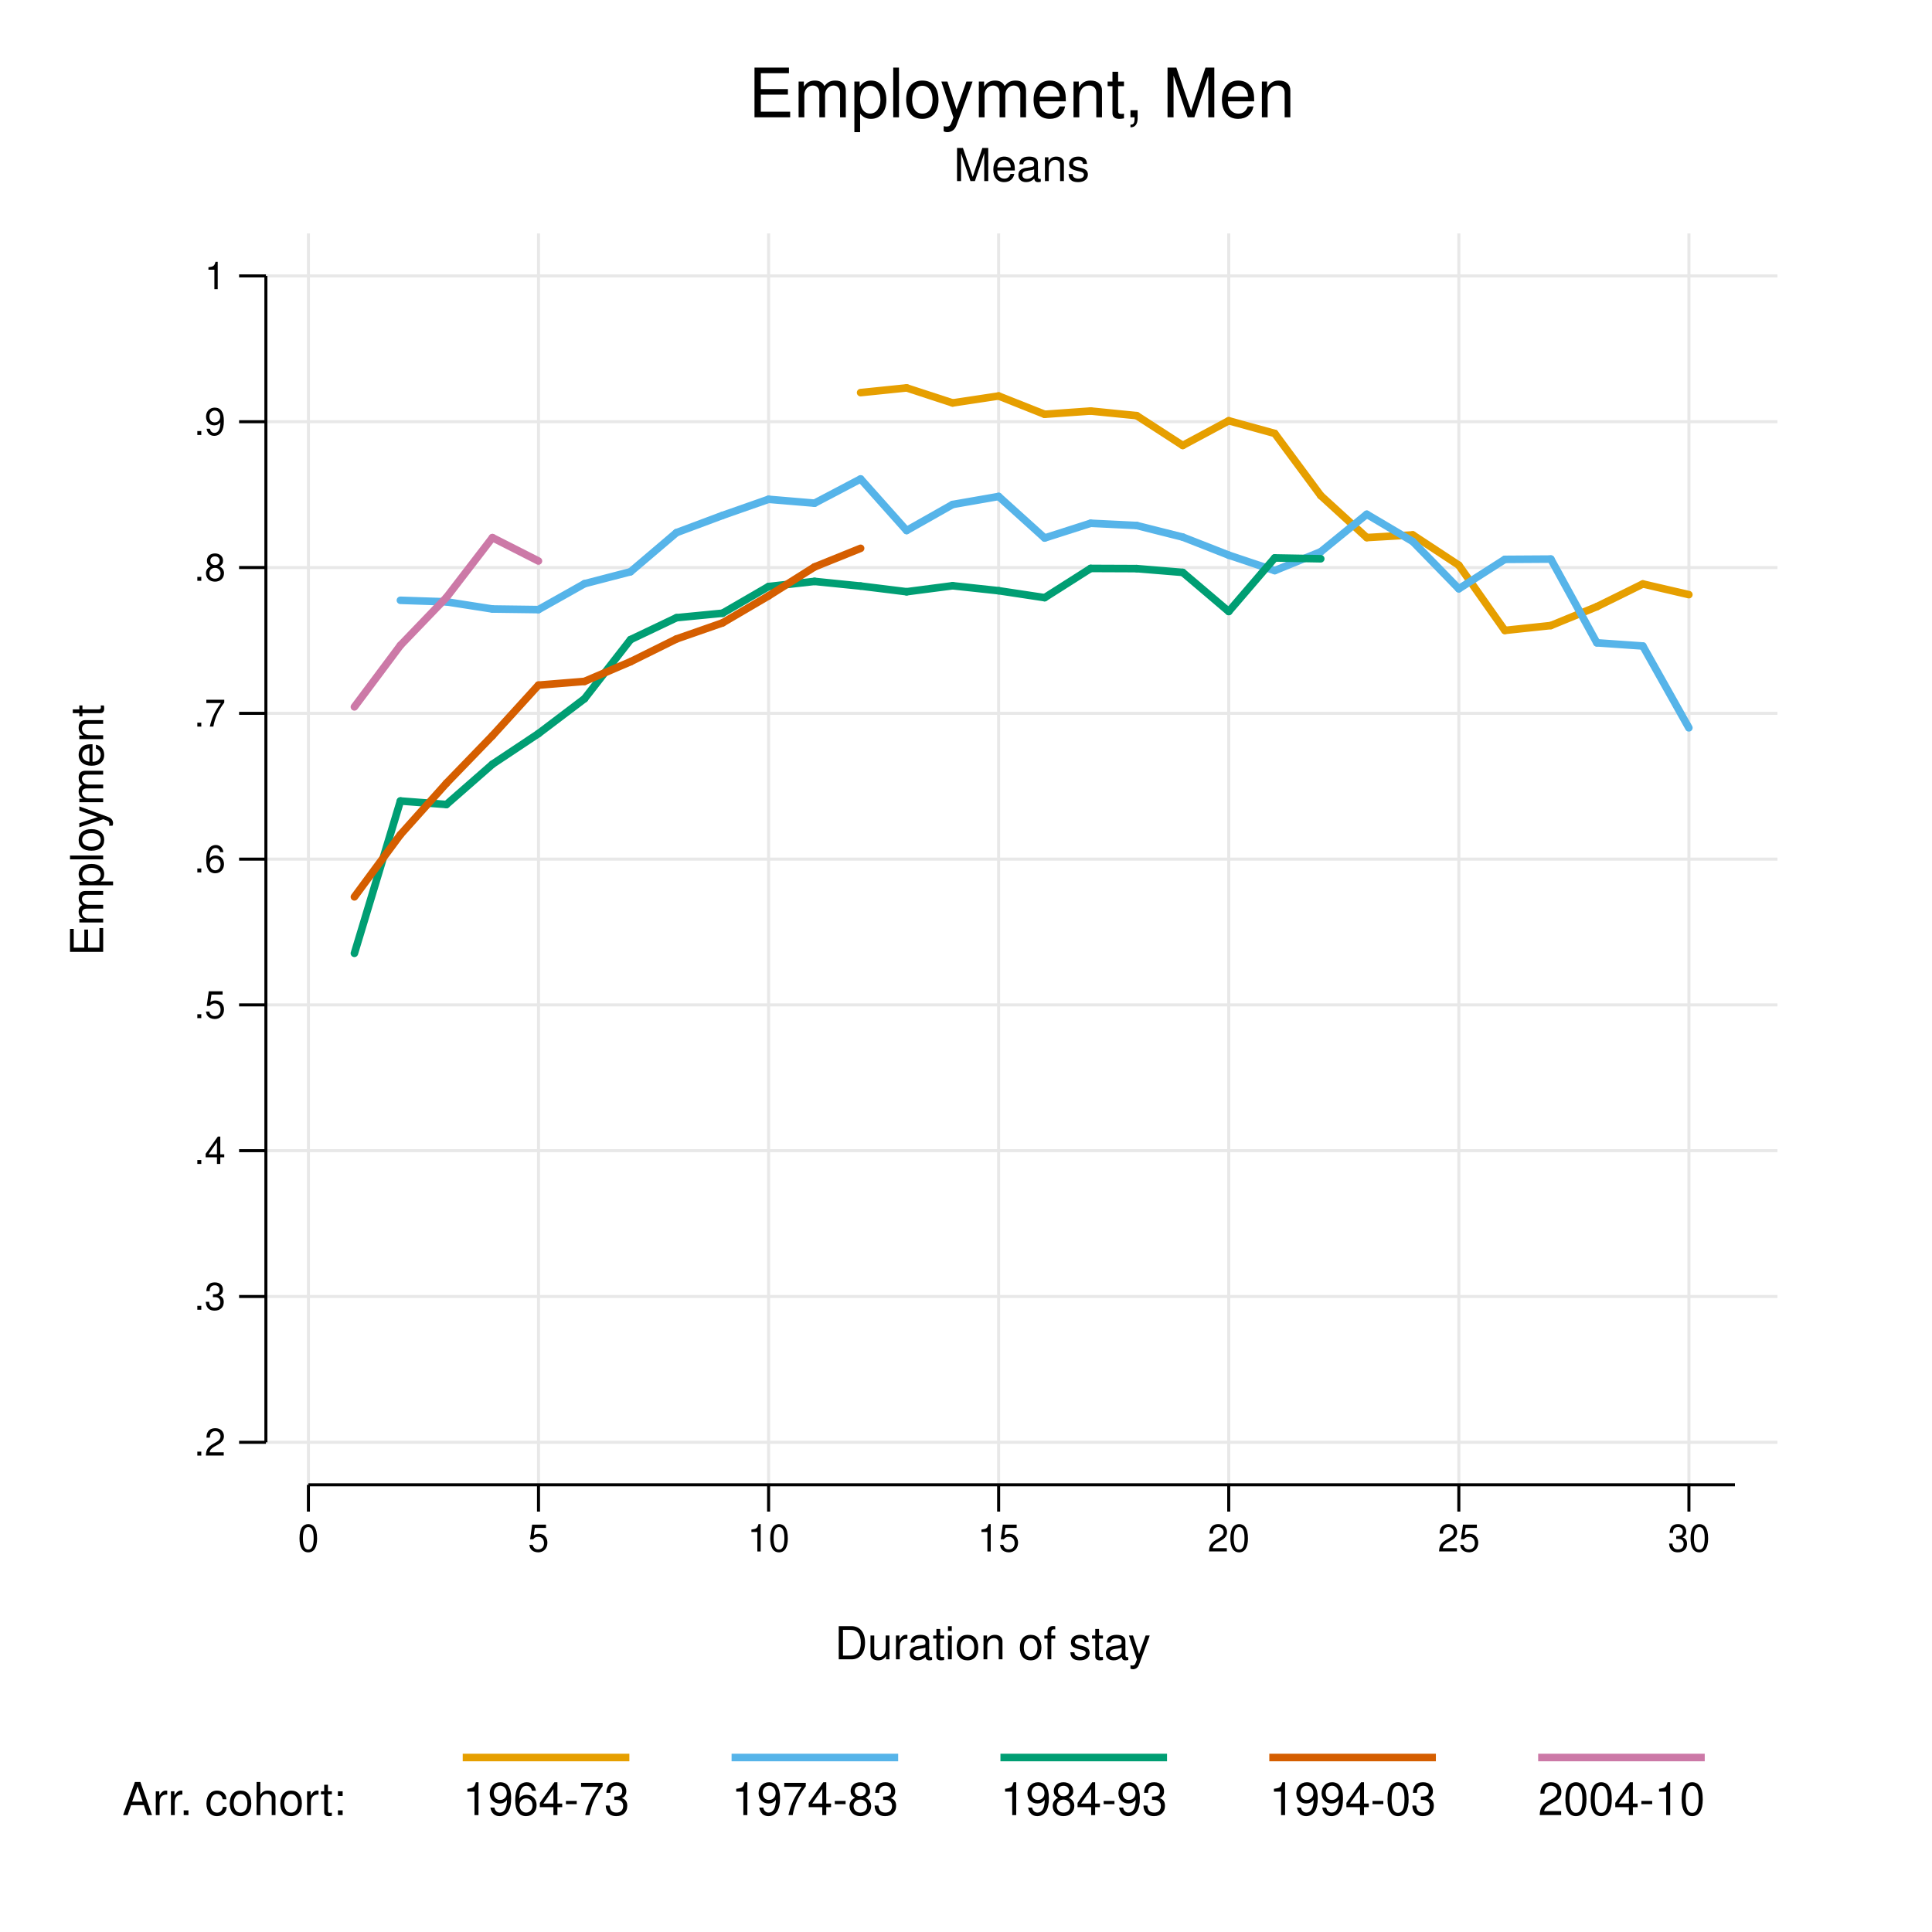
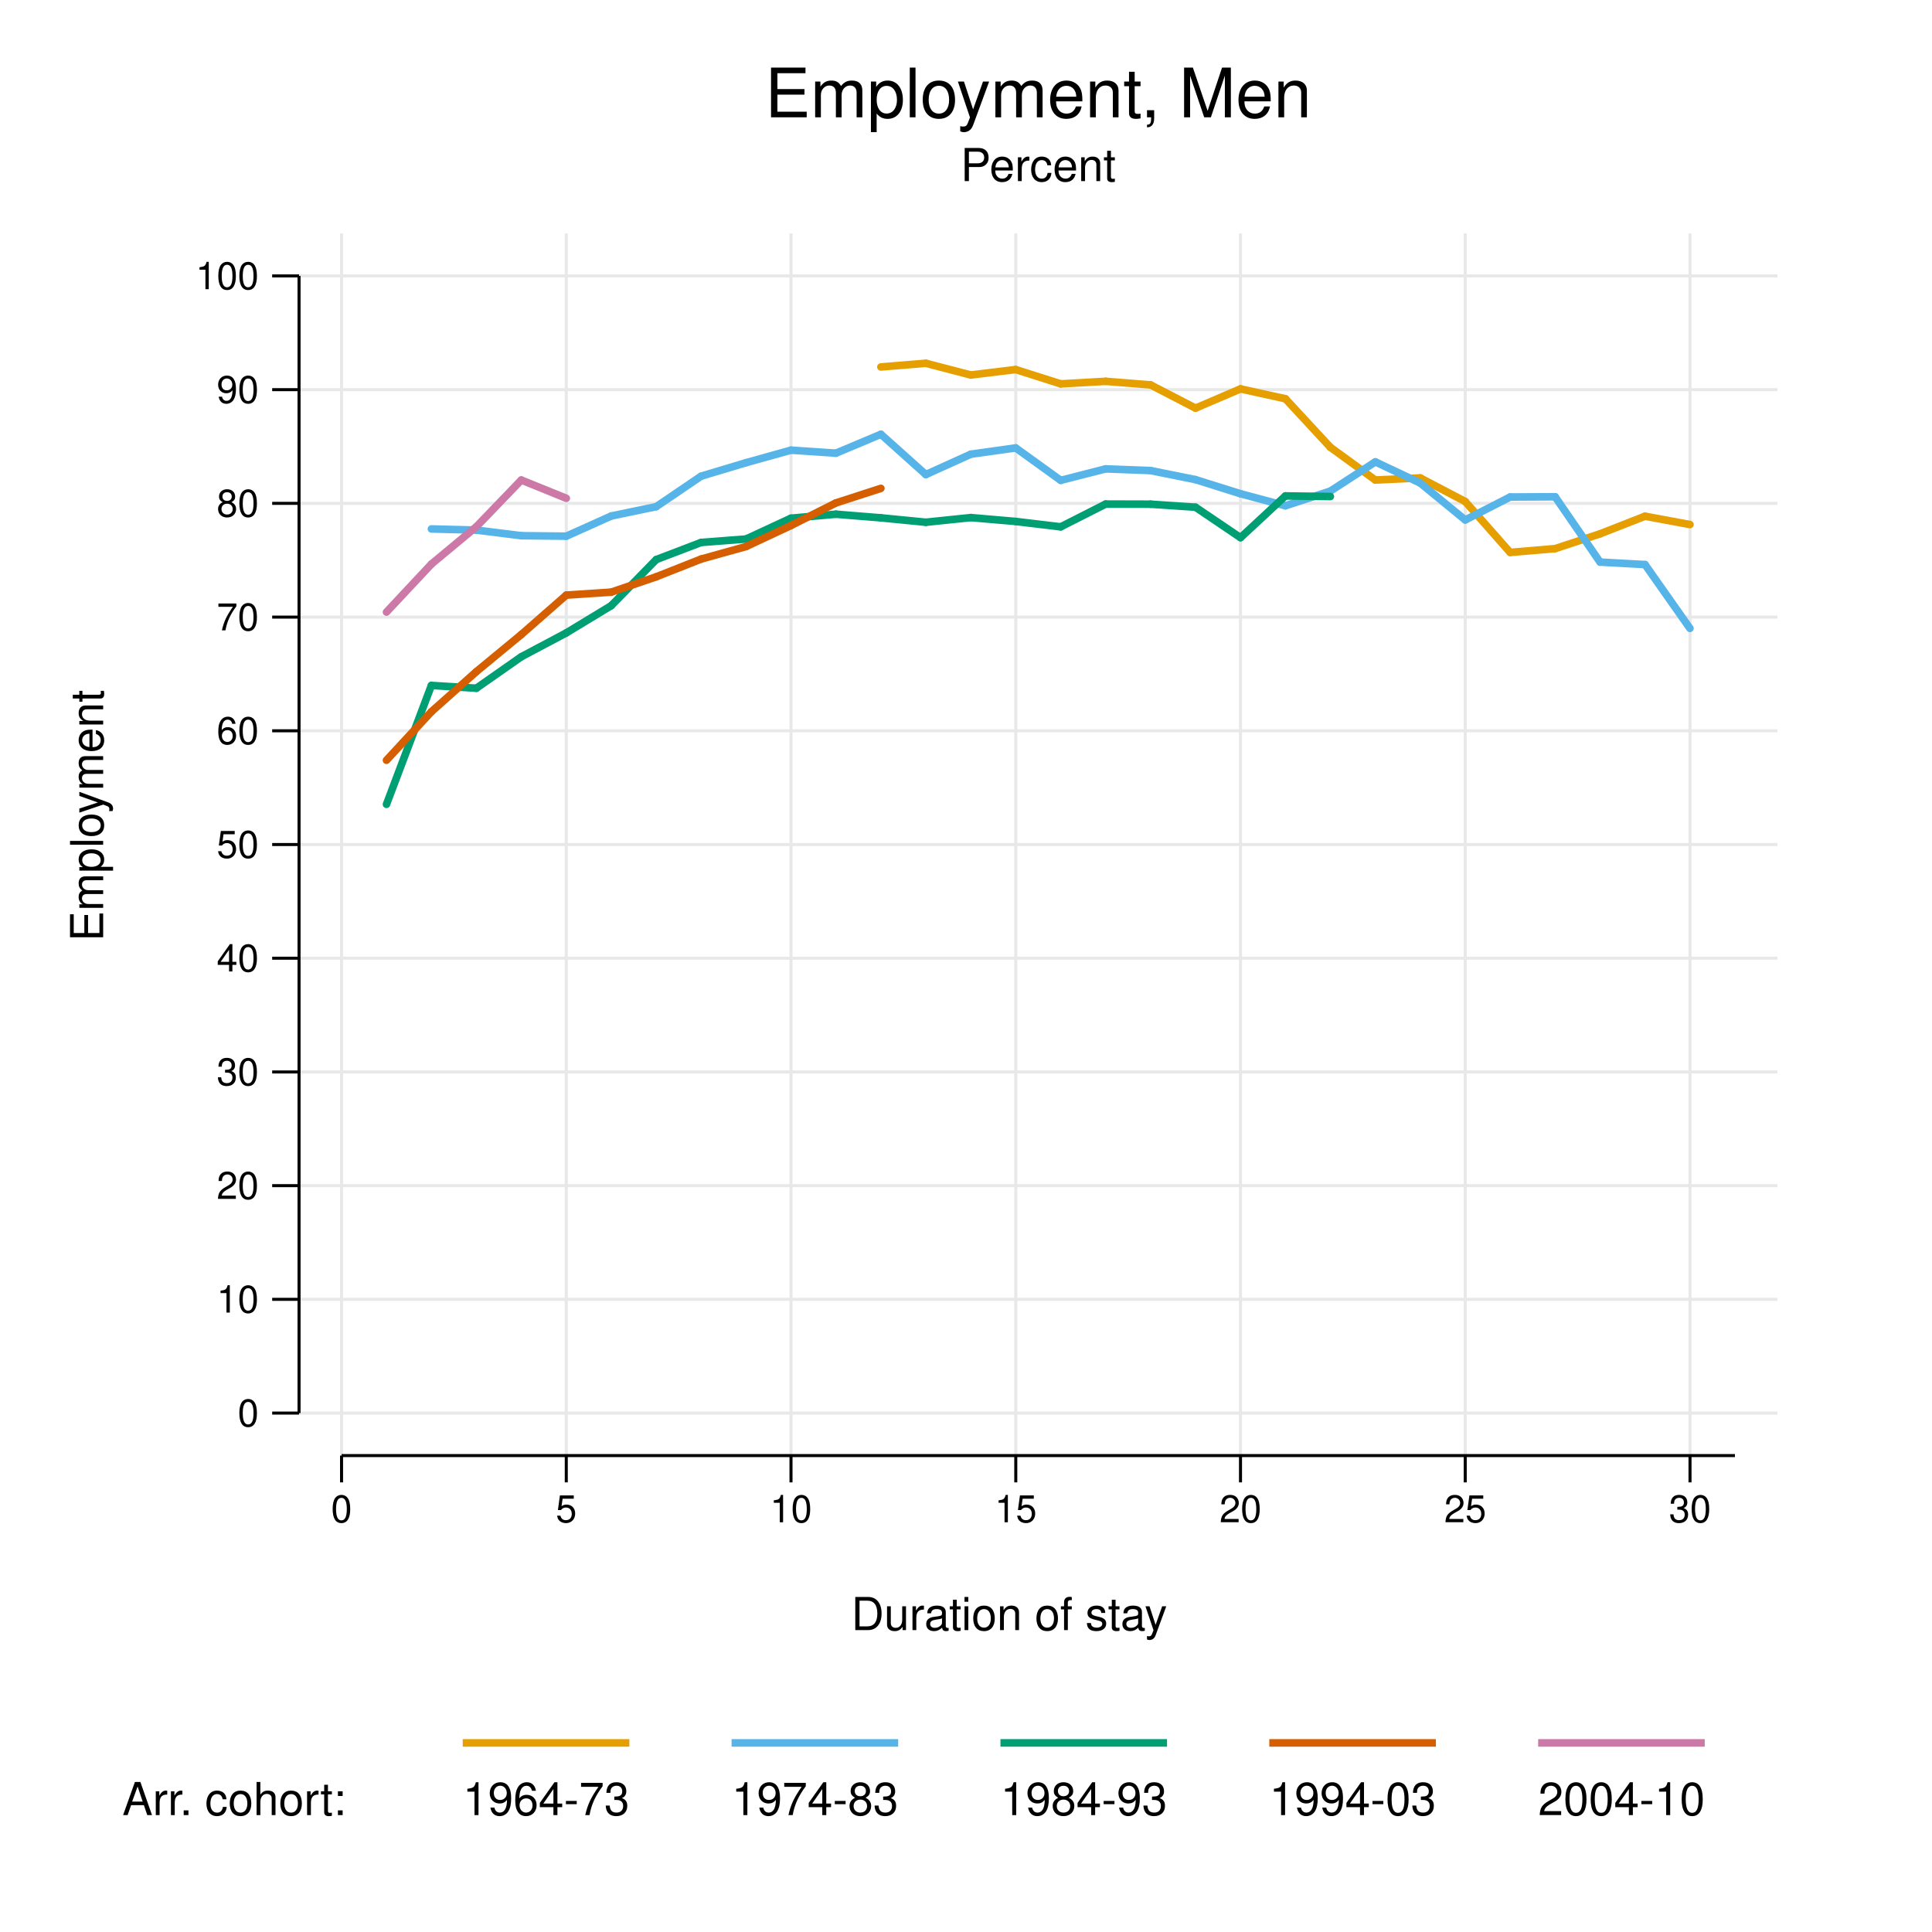
<svg xmlns="http://www.w3.org/2000/svg" version="1.1" width="3.54in" height="3.54in" viewBox="0 0 2551 2551">
  <rect x="0" y="0" width="2551" height="2551" style="fill:#FFFFFF;stroke:none" />
  <rect x="0.00" y="0.08" width="2551.00" height="2550.92" style="fill:#FFFFFF" />
  <rect x="2.55" y="2.63" width="2545.90" height="2545.82" style="fill:none;stroke:#FFFFFF;stroke-width:5.10" />
-   <line x1="351.09" y1="1904.40" x2="2346.91" y2="1904.40" style="stroke:#E8E8E8;stroke-width:4.00" />
-   <line x1="351.09" y1="1711.88" x2="2346.91" y2="1711.88" style="stroke:#E8E8E8;stroke-width:4.00" />
-   <line x1="351.09" y1="1519.36" x2="2346.91" y2="1519.36" style="stroke:#E8E8E8;stroke-width:4.00" />
-   <line x1="351.09" y1="1326.84" x2="2346.91" y2="1326.84" style="stroke:#E8E8E8;stroke-width:4.00" />
-   <line x1="351.09" y1="1134.40" x2="2346.91" y2="1134.40" style="stroke:#E8E8E8;stroke-width:4.00" />
-   <line x1="351.09" y1="941.88" x2="2346.91" y2="941.88" style="stroke:#E8E8E8;stroke-width:4.00" />
-   <line x1="351.09" y1="749.36" x2="2346.91" y2="749.36" style="stroke:#E8E8E8;stroke-width:4.00" />
-   <line x1="351.09" y1="556.84" x2="2346.91" y2="556.84" style="stroke:#E8E8E8;stroke-width:4.00" />
-   <line x1="351.09" y1="364.31" x2="2346.91" y2="364.31" style="stroke:#E8E8E8;stroke-width:4.00" />
-   <line x1="407.22" y1="1960.52" x2="407.22" y2="308.19" style="stroke:#E8E8E8;stroke-width:4.00" />
-   <line x1="711.03" y1="1960.52" x2="711.03" y2="308.19" style="stroke:#E8E8E8;stroke-width:4.00" />
-   <line x1="1014.85" y1="1960.52" x2="1014.85" y2="308.19" style="stroke:#E8E8E8;stroke-width:4.00" />
-   <line x1="1318.59" y1="1960.52" x2="1318.59" y2="308.19" style="stroke:#E8E8E8;stroke-width:4.00" />
-   <line x1="1622.41" y1="1960.52" x2="1622.41" y2="308.19" style="stroke:#E8E8E8;stroke-width:4.00" />
-   <line x1="1926.22" y1="1960.52" x2="1926.22" y2="308.19" style="stroke:#E8E8E8;stroke-width:4.00" />
-   <line x1="2230.04" y1="1960.52" x2="2230.04" y2="308.19" style="stroke:#E8E8E8;stroke-width:4.00" />
-   <line x1="1136.35" y1="518.41" x2="1197.09" y2="512.19" stroke-linecap="round" style="stroke:#E69F00;stroke-width:10.00" />
-   <line x1="1197.09" y1="512.19" x2="1257.84" y2="532.04" stroke-linecap="round" style="stroke:#E69F00;stroke-width:10.00" />
-   <line x1="1257.84" y1="532.04" x2="1318.59" y2="522.88" stroke-linecap="round" style="stroke:#E69F00;stroke-width:10.00" />
-   <line x1="1318.59" y1="522.88" x2="1379.34" y2="547.03" stroke-linecap="round" style="stroke:#E69F00;stroke-width:10.00" />
-   <line x1="1379.34" y1="547.03" x2="1440.08" y2="542.73" stroke-linecap="round" style="stroke:#E69F00;stroke-width:10.00" />
-   <line x1="1440.08" y1="542.73" x2="1500.83" y2="548.78" stroke-linecap="round" style="stroke:#E69F00;stroke-width:10.00" />
-   <line x1="1500.83" y1="548.78" x2="1561.66" y2="588.16" stroke-linecap="round" style="stroke:#E69F00;stroke-width:10.00" />
-   <line x1="1561.66" y1="588.16" x2="1622.41" y2="555.56" stroke-linecap="round" style="stroke:#E69F00;stroke-width:10.00" />
-   <line x1="1622.41" y1="555.56" x2="1683.15" y2="572.30" stroke-linecap="round" style="stroke:#E69F00;stroke-width:10.00" />
-   <line x1="1683.15" y1="572.30" x2="1743.90" y2="654.33" stroke-linecap="round" style="stroke:#E69F00;stroke-width:10.00" />
-   <line x1="1743.90" y1="654.33" x2="1804.65" y2="709.82" stroke-linecap="round" style="stroke:#E69F00;stroke-width:10.00" />
-   <line x1="1804.65" y1="709.82" x2="1865.40" y2="706.31" stroke-linecap="round" style="stroke:#E69F00;stroke-width:10.00" />
-   <line x1="1865.40" y1="706.31" x2="1926.22" y2="746.33" stroke-linecap="round" style="stroke:#E69F00;stroke-width:10.00" />
-   <line x1="1926.22" y1="746.33" x2="1986.97" y2="832.42" stroke-linecap="round" style="stroke:#E69F00;stroke-width:10.00" />
-   <line x1="1986.97" y1="832.42" x2="2047.72" y2="825.97" stroke-linecap="round" style="stroke:#E69F00;stroke-width:10.00" />
-   <line x1="2047.72" y1="825.97" x2="2108.47" y2="801.01" stroke-linecap="round" style="stroke:#E69F00;stroke-width:10.00" />
-   <line x1="2108.47" y1="801.01" x2="2169.21" y2="771.04" stroke-linecap="round" style="stroke:#E69F00;stroke-width:10.00" />
-   <line x1="2169.21" y1="771.04" x2="2229.96" y2="785.15" stroke-linecap="round" style="stroke:#E69F00;stroke-width:10.00" />
-   <line x1="528.71" y1="792.64" x2="589.46" y2="794.64" stroke-linecap="round" style="stroke:#56B4E9;stroke-width:10.00" />
-   <line x1="589.46" y1="794.64" x2="650.21" y2="804.12" stroke-linecap="round" style="stroke:#56B4E9;stroke-width:10.00" />
-   <line x1="650.21" y1="804.12" x2="710.95" y2="804.92" stroke-linecap="round" style="stroke:#56B4E9;stroke-width:10.00" />
-   <line x1="710.95" y1="804.92" x2="771.78" y2="770.72" stroke-linecap="round" style="stroke:#56B4E9;stroke-width:10.00" />
-   <line x1="771.78" y1="770.72" x2="832.53" y2="754.94" stroke-linecap="round" style="stroke:#56B4E9;stroke-width:10.00" />
-   <line x1="832.53" y1="754.94" x2="893.28" y2="703.28" stroke-linecap="round" style="stroke:#56B4E9;stroke-width:10.00" />
-   <line x1="893.28" y1="703.28" x2="954.02" y2="680.56" stroke-linecap="round" style="stroke:#56B4E9;stroke-width:10.00" />
-   <line x1="954.02" y1="680.56" x2="1014.77" y2="659.27" stroke-linecap="round" style="stroke:#56B4E9;stroke-width:10.00" />
-   <line x1="1014.77" y1="659.27" x2="1075.52" y2="664.38" stroke-linecap="round" style="stroke:#56B4E9;stroke-width:10.00" />
-   <line x1="1075.52" y1="664.38" x2="1136.35" y2="632.41" stroke-linecap="round" style="stroke:#56B4E9;stroke-width:10.00" />
-   <line x1="1136.35" y1="632.41" x2="1197.09" y2="700.49" stroke-linecap="round" style="stroke:#56B4E9;stroke-width:10.00" />
-   <line x1="1197.09" y1="700.49" x2="1257.84" y2="666.13" stroke-linecap="round" style="stroke:#56B4E9;stroke-width:10.00" />
-   <line x1="1257.84" y1="666.13" x2="1318.59" y2="655.53" stroke-linecap="round" style="stroke:#56B4E9;stroke-width:10.00" />
-   <line x1="1318.59" y1="655.53" x2="1379.34" y2="710.37" stroke-linecap="round" style="stroke:#56B4E9;stroke-width:10.00" />
-   <line x1="1379.34" y1="710.37" x2="1440.08" y2="690.92" stroke-linecap="round" style="stroke:#56B4E9;stroke-width:10.00" />
-   <line x1="1440.08" y1="690.92" x2="1500.83" y2="693.87" stroke-linecap="round" style="stroke:#56B4E9;stroke-width:10.00" />
-   <line x1="1500.83" y1="693.87" x2="1561.66" y2="709.18" stroke-linecap="round" style="stroke:#56B4E9;stroke-width:10.00" />
-   <line x1="1561.66" y1="709.18" x2="1622.41" y2="733.01" stroke-linecap="round" style="stroke:#56B4E9;stroke-width:10.00" />
-   <line x1="1622.41" y1="733.01" x2="1683.15" y2="753.42" stroke-linecap="round" style="stroke:#56B4E9;stroke-width:10.00" />
-   <line x1="1683.15" y1="753.42" x2="1743.90" y2="728.55" stroke-linecap="round" style="stroke:#56B4E9;stroke-width:10.00" />
-   <line x1="1743.90" y1="728.55" x2="1804.65" y2="679.04" stroke-linecap="round" style="stroke:#56B4E9;stroke-width:10.00" />
-   <line x1="1804.65" y1="679.04" x2="1865.40" y2="715.00" stroke-linecap="round" style="stroke:#56B4E9;stroke-width:10.00" />
-   <line x1="1865.40" y1="715.00" x2="1926.22" y2="777.42" stroke-linecap="round" style="stroke:#56B4E9;stroke-width:10.00" />
-   <line x1="1926.22" y1="777.42" x2="1986.97" y2="738.59" stroke-linecap="round" style="stroke:#56B4E9;stroke-width:10.00" />
-   <line x1="1986.97" y1="738.59" x2="2047.72" y2="738.20" stroke-linecap="round" style="stroke:#56B4E9;stroke-width:10.00" />
-   <line x1="2047.72" y1="738.20" x2="2108.47" y2="848.77" stroke-linecap="round" style="stroke:#56B4E9;stroke-width:10.00" />
-   <line x1="2108.47" y1="848.77" x2="2169.21" y2="852.99" stroke-linecap="round" style="stroke:#56B4E9;stroke-width:10.00" />
-   <line x1="2169.21" y1="852.99" x2="2229.96" y2="961.01" stroke-linecap="round" style="stroke:#56B4E9;stroke-width:10.00" />
-   <line x1="467.96" y1="1258.76" x2="528.71" y2="1057.63" stroke-linecap="round" style="stroke:#009E73;stroke-width:10.00" />
-   <line x1="528.71" y1="1057.63" x2="589.46" y2="1062.25" stroke-linecap="round" style="stroke:#009E73;stroke-width:10.00" />
-   <line x1="589.46" y1="1062.25" x2="650.21" y2="1009.08" stroke-linecap="round" style="stroke:#009E73;stroke-width:10.00" />
-   <line x1="650.21" y1="1009.08" x2="710.95" y2="968.66" stroke-linecap="round" style="stroke:#009E73;stroke-width:10.00" />
-   <line x1="710.95" y1="968.66" x2="771.78" y2="922.59" stroke-linecap="round" style="stroke:#009E73;stroke-width:10.00" />
-   <line x1="771.78" y1="922.59" x2="832.53" y2="844.54" stroke-linecap="round" style="stroke:#009E73;stroke-width:10.00" />
-   <line x1="832.53" y1="844.54" x2="893.28" y2="815.60" stroke-linecap="round" style="stroke:#009E73;stroke-width:10.00" />
-   <line x1="893.28" y1="815.60" x2="954.02" y2="809.70" stroke-linecap="round" style="stroke:#009E73;stroke-width:10.00" />
-   <line x1="954.02" y1="809.70" x2="1014.77" y2="774.47" stroke-linecap="round" style="stroke:#009E73;stroke-width:10.00" />
-   <line x1="1014.77" y1="774.47" x2="1075.52" y2="767.69" stroke-linecap="round" style="stroke:#009E73;stroke-width:10.00" />
-   <line x1="1075.52" y1="767.69" x2="1136.35" y2="773.83" stroke-linecap="round" style="stroke:#009E73;stroke-width:10.00" />
-   <line x1="1136.35" y1="773.83" x2="1197.09" y2="781.32" stroke-linecap="round" style="stroke:#009E73;stroke-width:10.00" />
-   <line x1="1197.09" y1="781.32" x2="1257.84" y2="773.43" stroke-linecap="round" style="stroke:#009E73;stroke-width:10.00" />
-   <line x1="1257.84" y1="773.43" x2="1318.59" y2="779.97" stroke-linecap="round" style="stroke:#009E73;stroke-width:10.00" />
-   <line x1="1318.59" y1="779.97" x2="1379.34" y2="789.14" stroke-linecap="round" style="stroke:#009E73;stroke-width:10.00" />
-   <line x1="1379.34" y1="789.14" x2="1440.08" y2="750.55" stroke-linecap="round" style="stroke:#009E73;stroke-width:10.00" />
-   <line x1="1440.08" y1="750.55" x2="1500.83" y2="750.79" stroke-linecap="round" style="stroke:#009E73;stroke-width:10.00" />
-   <line x1="1500.83" y1="750.79" x2="1561.66" y2="755.81" stroke-linecap="round" style="stroke:#009E73;stroke-width:10.00" />
-   <line x1="1561.66" y1="755.81" x2="1622.41" y2="807.39" stroke-linecap="round" style="stroke:#009E73;stroke-width:10.00" />
-   <line x1="1622.41" y1="807.39" x2="1683.15" y2="736.68" stroke-linecap="round" style="stroke:#009E73;stroke-width:10.00" />
-   <line x1="1683.15" y1="736.68" x2="1743.90" y2="737.80" stroke-linecap="round" style="stroke:#009E73;stroke-width:10.00" />
-   <line x1="467.96" y1="1184.22" x2="528.71" y2="1102.03" stroke-linecap="round" style="stroke:#D55E00;stroke-width:10.00" />
-   <line x1="528.71" y1="1102.03" x2="589.46" y2="1034.19" stroke-linecap="round" style="stroke:#D55E00;stroke-width:10.00" />
-   <line x1="589.46" y1="1034.19" x2="650.21" y2="971.37" stroke-linecap="round" style="stroke:#D55E00;stroke-width:10.00" />
-   <line x1="650.21" y1="971.37" x2="710.95" y2="904.65" stroke-linecap="round" style="stroke:#D55E00;stroke-width:10.00" />
-   <line x1="710.95" y1="904.65" x2="771.78" y2="899.71" stroke-linecap="round" style="stroke:#D55E00;stroke-width:10.00" />
-   <line x1="771.78" y1="899.71" x2="832.53" y2="873.72" stroke-linecap="round" style="stroke:#D55E00;stroke-width:10.00" />
-   <line x1="832.53" y1="873.72" x2="893.28" y2="843.66" stroke-linecap="round" style="stroke:#D55E00;stroke-width:10.00" />
-   <line x1="893.28" y1="843.66" x2="954.02" y2="822.46" stroke-linecap="round" style="stroke:#D55E00;stroke-width:10.00" />
-   <line x1="954.02" y1="822.46" x2="1014.77" y2="786.82" stroke-linecap="round" style="stroke:#D55E00;stroke-width:10.00" />
-   <line x1="1014.77" y1="786.82" x2="1075.52" y2="748.56" stroke-linecap="round" style="stroke:#D55E00;stroke-width:10.00" />
-   <line x1="1075.52" y1="748.56" x2="1136.35" y2="724.01" stroke-linecap="round" style="stroke:#D55E00;stroke-width:10.00" />
-   <line x1="467.96" y1="933.35" x2="528.71" y2="852.11" stroke-linecap="round" style="stroke:#CC79A7;stroke-width:10.00" />
-   <line x1="528.71" y1="852.11" x2="589.46" y2="788.90" stroke-linecap="round" style="stroke:#CC79A7;stroke-width:10.00" />
-   <line x1="589.46" y1="788.90" x2="650.21" y2="709.90" stroke-linecap="round" style="stroke:#CC79A7;stroke-width:10.00" />
-   <line x1="650.21" y1="709.90" x2="710.95" y2="740.75" stroke-linecap="round" style="stroke:#CC79A7;stroke-width:10.00" />
-   <line x1="351.09" y1="1904.40" x2="315.70" y2="1904.40" style="stroke:#000000;stroke-width:4.00" />
-   <text x="297.92" y="1921.92" style="font-family:'Helvetica';font-size:49.99px;fill:#000000" text-anchor="end">.2</text>
-   <line x1="351.09" y1="1711.88" x2="315.70" y2="1711.88" style="stroke:#000000;stroke-width:4.00" />
-   <text x="297.92" y="1729.39" style="font-family:'Helvetica';font-size:49.99px;fill:#000000" text-anchor="end">.3</text>
-   <line x1="351.09" y1="1519.36" x2="315.70" y2="1519.36" style="stroke:#000000;stroke-width:4.00" />
-   <text x="297.92" y="1536.87" style="font-family:'Helvetica';font-size:49.99px;fill:#000000" text-anchor="end">.4</text>
-   <line x1="351.09" y1="1326.84" x2="315.70" y2="1326.84" style="stroke:#000000;stroke-width:4.00" />
-   <text x="297.92" y="1344.35" style="font-family:'Helvetica';font-size:49.99px;fill:#000000" text-anchor="end">.5</text>
-   <line x1="351.09" y1="1134.40" x2="315.70" y2="1134.40" style="stroke:#000000;stroke-width:4.00" />
-   <text x="297.92" y="1151.91" style="font-family:'Helvetica';font-size:49.99px;fill:#000000" text-anchor="end">.6</text>
-   <line x1="351.09" y1="941.88" x2="315.70" y2="941.88" style="stroke:#000000;stroke-width:4.00" />
-   <text x="297.92" y="959.39" style="font-family:'Helvetica';font-size:49.99px;fill:#000000" text-anchor="end">.7</text>
-   <line x1="351.09" y1="749.36" x2="315.70" y2="749.36" style="stroke:#000000;stroke-width:4.00" />
-   <text x="297.92" y="766.87" style="font-family:'Helvetica';font-size:49.99px;fill:#000000" text-anchor="end">.8</text>
-   <line x1="351.09" y1="556.84" x2="315.70" y2="556.84" style="stroke:#000000;stroke-width:4.00" />
-   <text x="297.92" y="574.35" style="font-family:'Helvetica';font-size:49.99px;fill:#000000" text-anchor="end">.9</text>
-   <line x1="351.09" y1="364.31" x2="315.70" y2="364.31" style="stroke:#000000;stroke-width:4.00" />
-   <text x="297.92" y="381.83" style="font-family:'Helvetica';font-size:49.99px;fill:#000000" text-anchor="end">1</text>
-   <line x1="351.09" y1="1904.40" x2="351.09" y2="364.31" style="stroke:#000000;stroke-width:4.00" />
-   <text x="136.21" y="1096.13" style="font-family:'Helvetica';font-size:60.03px;fill:#000000" transform="rotate(-90 136.21,1096.13)" text-anchor="middle">Employment</text>
-   <line x1="407.22" y1="1960.52" x2="407.22" y2="1995.92" style="stroke:#000000;stroke-width:4.00" />
-   <text x="407.22" y="2048.56" style="font-family:'Helvetica';font-size:49.99px;fill:#000000" text-anchor="middle">0</text>
-   <line x1="711.03" y1="1960.52" x2="711.03" y2="1995.92" style="stroke:#000000;stroke-width:4.00" />
-   <text x="711.03" y="2048.56" style="font-family:'Helvetica';font-size:49.99px;fill:#000000" text-anchor="middle">5</text>
-   <line x1="1014.85" y1="1960.52" x2="1014.85" y2="1995.92" style="stroke:#000000;stroke-width:4.00" />
-   <text x="1014.85" y="2048.56" style="font-family:'Helvetica';font-size:49.99px;fill:#000000" text-anchor="middle">10</text>
-   <line x1="1318.59" y1="1960.52" x2="1318.59" y2="1995.92" style="stroke:#000000;stroke-width:4.00" />
-   <text x="1318.59" y="2048.56" style="font-family:'Helvetica';font-size:49.99px;fill:#000000" text-anchor="middle">15</text>
-   <line x1="1622.41" y1="1960.52" x2="1622.41" y2="1995.92" style="stroke:#000000;stroke-width:4.00" />
-   <text x="1622.41" y="2048.56" style="font-family:'Helvetica';font-size:49.99px;fill:#000000" text-anchor="middle">20</text>
-   <line x1="1926.22" y1="1960.52" x2="1926.22" y2="1995.92" style="stroke:#000000;stroke-width:4.00" />
-   <text x="1926.22" y="2048.56" style="font-family:'Helvetica';font-size:49.99px;fill:#000000" text-anchor="middle">25</text>
-   <line x1="2230.04" y1="1960.52" x2="2230.04" y2="1995.92" style="stroke:#000000;stroke-width:4.00" />
-   <text x="2230.04" y="2048.56" style="font-family:'Helvetica';font-size:49.99px;fill:#000000" text-anchor="middle">30</text>
-   <line x1="407.22" y1="1960.52" x2="2290.79" y2="1960.52" style="stroke:#000000;stroke-width:4.00" />
-   <text x="1310.78" y="2190.96" style="font-family:'Helvetica';font-size:60.03px;fill:#000000" text-anchor="middle">Duration of stay</text>
+   <line x1="394.86" y1="1865.82" x2="2346.91" y2="1865.82" style="stroke:#E8E8E8;stroke-width:4.00" />
+   <line x1="394.86" y1="1715.63" x2="2346.91" y2="1715.63" style="stroke:#E8E8E8;stroke-width:4.00" />
+   <line x1="394.86" y1="1565.52" x2="2346.91" y2="1565.52" style="stroke:#E8E8E8;stroke-width:4.00" />
+   <line x1="394.86" y1="1415.41" x2="2346.91" y2="1415.41" style="stroke:#E8E8E8;stroke-width:4.00" />
+   <line x1="394.86" y1="1265.22" x2="2346.91" y2="1265.22" style="stroke:#E8E8E8;stroke-width:4.00" />
+   <line x1="394.86" y1="1115.11" x2="2346.91" y2="1115.11" style="stroke:#E8E8E8;stroke-width:4.00" />
+   <line x1="394.86" y1="964.92" x2="2346.91" y2="964.92" style="stroke:#E8E8E8;stroke-width:4.00" />
+   <line x1="394.86" y1="814.81" x2="2346.91" y2="814.81" style="stroke:#E8E8E8;stroke-width:4.00" />
+   <line x1="394.86" y1="664.62" x2="2346.91" y2="664.62" style="stroke:#E8E8E8;stroke-width:4.00" />
+   <line x1="394.86" y1="514.50" x2="2346.91" y2="514.50" style="stroke:#E8E8E8;stroke-width:4.00" />
+   <line x1="394.86" y1="364.31" x2="2346.91" y2="364.31" style="stroke:#E8E8E8;stroke-width:4.00" />
+   <line x1="450.98" y1="1921.94" x2="450.98" y2="308.19" style="stroke:#E8E8E8;stroke-width:4.00" />
+   <line x1="747.71" y1="1921.94" x2="747.71" y2="308.19" style="stroke:#E8E8E8;stroke-width:4.00" />
+   <line x1="1044.43" y1="1921.94" x2="1044.43" y2="308.19" style="stroke:#E8E8E8;stroke-width:4.00" />
+   <line x1="1341.23" y1="1921.94" x2="1341.23" y2="308.19" style="stroke:#E8E8E8;stroke-width:4.00" />
+   <line x1="1637.95" y1="1921.94" x2="1637.95" y2="308.19" style="stroke:#E8E8E8;stroke-width:4.00" />
+   <line x1="1934.68" y1="1921.94" x2="1934.68" y2="308.19" style="stroke:#E8E8E8;stroke-width:4.00" />
+   <line x1="2231.48" y1="1921.94" x2="2231.48" y2="308.19" style="stroke:#E8E8E8;stroke-width:4.00" />
+   <line x1="1163.13" y1="484.53" x2="1222.45" y2="479.67" stroke-linecap="round" style="stroke:#E69F00;stroke-width:10.00" />
+   <line x1="1222.45" y1="479.67" x2="1281.84" y2="495.13" stroke-linecap="round" style="stroke:#E69F00;stroke-width:10.00" />
+   <line x1="1281.84" y1="495.13" x2="1341.15" y2="487.96" stroke-linecap="round" style="stroke:#E69F00;stroke-width:10.00" />
+   <line x1="1341.15" y1="487.96" x2="1400.54" y2="506.85" stroke-linecap="round" style="stroke:#E69F00;stroke-width:10.00" />
+   <line x1="1400.54" y1="506.85" x2="1459.86" y2="503.50" stroke-linecap="round" style="stroke:#E69F00;stroke-width:10.00" />
+   <line x1="1459.86" y1="503.50" x2="1519.25" y2="508.21" stroke-linecap="round" style="stroke:#E69F00;stroke-width:10.00" />
+   <line x1="1519.25" y1="508.21" x2="1578.56" y2="538.90" stroke-linecap="round" style="stroke:#E69F00;stroke-width:10.00" />
+   <line x1="1578.56" y1="538.90" x2="1637.95" y2="513.47" stroke-linecap="round" style="stroke:#E69F00;stroke-width:10.00" />
+   <line x1="1637.95" y1="513.47" x2="1697.27" y2="526.54" stroke-linecap="round" style="stroke:#E69F00;stroke-width:10.00" />
+   <line x1="1697.27" y1="526.54" x2="1756.58" y2="590.56" stroke-linecap="round" style="stroke:#E69F00;stroke-width:10.00" />
+   <line x1="1756.58" y1="590.56" x2="1815.97" y2="633.84" stroke-linecap="round" style="stroke:#E69F00;stroke-width:10.00" />
+   <line x1="1815.97" y1="633.84" x2="1875.28" y2="631.05" stroke-linecap="round" style="stroke:#E69F00;stroke-width:10.00" />
+   <line x1="1875.28" y1="631.05" x2="1934.68" y2="662.22" stroke-linecap="round" style="stroke:#E69F00;stroke-width:10.00" />
+   <line x1="1934.68" y1="662.22" x2="1993.99" y2="729.43" stroke-linecap="round" style="stroke:#E69F00;stroke-width:10.00" />
+   <line x1="1993.99" y1="729.43" x2="2053.38" y2="724.40" stroke-linecap="round" style="stroke:#E69F00;stroke-width:10.00" />
+   <line x1="2053.38" y1="724.40" x2="2112.69" y2="704.87" stroke-linecap="round" style="stroke:#E69F00;stroke-width:10.00" />
+   <line x1="2112.69" y1="704.87" x2="2172.08" y2="681.60" stroke-linecap="round" style="stroke:#E69F00;stroke-width:10.00" />
+   <line x1="2172.08" y1="681.60" x2="2231.40" y2="692.60" stroke-linecap="round" style="stroke:#E69F00;stroke-width:10.00" />
+   <line x1="569.61" y1="698.42" x2="629.00" y2="699.93" stroke-linecap="round" style="stroke:#56B4E9;stroke-width:10.00" />
+   <line x1="629.00" y1="699.93" x2="688.31" y2="707.34" stroke-linecap="round" style="stroke:#56B4E9;stroke-width:10.00" />
+   <line x1="688.31" y1="707.34" x2="747.71" y2="707.98" stroke-linecap="round" style="stroke:#56B4E9;stroke-width:10.00" />
+   <line x1="747.71" y1="707.98" x2="807.02" y2="681.36" stroke-linecap="round" style="stroke:#56B4E9;stroke-width:10.00" />
+   <line x1="807.02" y1="681.36" x2="866.41" y2="669.00" stroke-linecap="round" style="stroke:#56B4E9;stroke-width:10.00" />
+   <line x1="866.41" y1="669.00" x2="925.72" y2="628.74" stroke-linecap="round" style="stroke:#56B4E9;stroke-width:10.00" />
+   <line x1="925.72" y1="628.74" x2="985.04" y2="610.96" stroke-linecap="round" style="stroke:#56B4E9;stroke-width:10.00" />
+   <line x1="985.04" y1="610.96" x2="1044.43" y2="594.38" stroke-linecap="round" style="stroke:#56B4E9;stroke-width:10.00" />
+   <line x1="1044.43" y1="594.38" x2="1103.74" y2="598.37" stroke-linecap="round" style="stroke:#56B4E9;stroke-width:10.00" />
+   <line x1="1103.74" y1="598.37" x2="1163.13" y2="573.42" stroke-linecap="round" style="stroke:#56B4E9;stroke-width:10.00" />
+   <line x1="1163.13" y1="573.42" x2="1222.45" y2="626.59" stroke-linecap="round" style="stroke:#56B4E9;stroke-width:10.00" />
+   <line x1="1222.45" y1="626.59" x2="1281.84" y2="599.72" stroke-linecap="round" style="stroke:#56B4E9;stroke-width:10.00" />
+   <line x1="1281.84" y1="599.72" x2="1341.15" y2="591.43" stroke-linecap="round" style="stroke:#56B4E9;stroke-width:10.00" />
+   <line x1="1341.15" y1="591.43" x2="1400.54" y2="634.24" stroke-linecap="round" style="stroke:#56B4E9;stroke-width:10.00" />
+   <line x1="1400.54" y1="634.24" x2="1459.86" y2="619.10" stroke-linecap="round" style="stroke:#56B4E9;stroke-width:10.00" />
+   <line x1="1459.86" y1="619.10" x2="1519.25" y2="621.33" stroke-linecap="round" style="stroke:#56B4E9;stroke-width:10.00" />
+   <line x1="1519.25" y1="621.33" x2="1578.56" y2="633.29" stroke-linecap="round" style="stroke:#56B4E9;stroke-width:10.00" />
+   <line x1="1578.56" y1="633.29" x2="1637.95" y2="651.94" stroke-linecap="round" style="stroke:#56B4E9;stroke-width:10.00" />
+   <line x1="1637.95" y1="651.94" x2="1697.27" y2="667.80" stroke-linecap="round" style="stroke:#56B4E9;stroke-width:10.00" />
+   <line x1="1697.27" y1="667.80" x2="1756.58" y2="648.43" stroke-linecap="round" style="stroke:#56B4E9;stroke-width:10.00" />
+   <line x1="1756.58" y1="648.43" x2="1815.97" y2="609.85" stroke-linecap="round" style="stroke:#56B4E9;stroke-width:10.00" />
+   <line x1="1815.97" y1="609.85" x2="1875.28" y2="637.83" stroke-linecap="round" style="stroke:#56B4E9;stroke-width:10.00" />
+   <line x1="1875.28" y1="637.83" x2="1934.68" y2="686.54" stroke-linecap="round" style="stroke:#56B4E9;stroke-width:10.00" />
+   <line x1="1934.68" y1="686.54" x2="1993.99" y2="656.24" stroke-linecap="round" style="stroke:#56B4E9;stroke-width:10.00" />
+   <line x1="1993.99" y1="656.24" x2="2053.38" y2="655.93" stroke-linecap="round" style="stroke:#56B4E9;stroke-width:10.00" />
+   <line x1="2053.38" y1="655.93" x2="2112.69" y2="742.18" stroke-linecap="round" style="stroke:#56B4E9;stroke-width:10.00" />
+   <line x1="2112.69" y1="742.18" x2="2172.08" y2="745.45" stroke-linecap="round" style="stroke:#56B4E9;stroke-width:10.00" />
+   <line x1="2172.08" y1="745.45" x2="2231.40" y2="829.71" stroke-linecap="round" style="stroke:#56B4E9;stroke-width:10.00" />
+   <line x1="510.30" y1="1062.01" x2="569.61" y2="905.05" stroke-linecap="round" style="stroke:#009E73;stroke-width:10.00" />
+   <line x1="569.61" y1="905.05" x2="629.00" y2="908.71" stroke-linecap="round" style="stroke:#009E73;stroke-width:10.00" />
+   <line x1="629.00" y1="908.71" x2="688.31" y2="867.18" stroke-linecap="round" style="stroke:#009E73;stroke-width:10.00" />
+   <line x1="688.31" y1="867.18" x2="747.71" y2="835.69" stroke-linecap="round" style="stroke:#009E73;stroke-width:10.00" />
+   <line x1="747.71" y1="835.69" x2="807.02" y2="799.74" stroke-linecap="round" style="stroke:#009E73;stroke-width:10.00" />
+   <line x1="807.02" y1="799.74" x2="866.41" y2="738.91" stroke-linecap="round" style="stroke:#009E73;stroke-width:10.00" />
+   <line x1="866.41" y1="738.91" x2="925.72" y2="716.27" stroke-linecap="round" style="stroke:#009E73;stroke-width:10.00" />
+   <line x1="925.72" y1="716.27" x2="985.04" y2="711.73" stroke-linecap="round" style="stroke:#009E73;stroke-width:10.00" />
+   <line x1="985.04" y1="711.73" x2="1044.43" y2="684.23" stroke-linecap="round" style="stroke:#009E73;stroke-width:10.00" />
+   <line x1="1044.43" y1="684.23" x2="1103.74" y2="678.96" stroke-linecap="round" style="stroke:#009E73;stroke-width:10.00" />
+   <line x1="1103.74" y1="678.96" x2="1163.13" y2="683.75" stroke-linecap="round" style="stroke:#009E73;stroke-width:10.00" />
+   <line x1="1163.13" y1="683.75" x2="1222.45" y2="689.57" stroke-linecap="round" style="stroke:#009E73;stroke-width:10.00" />
+   <line x1="1222.45" y1="689.57" x2="1281.84" y2="683.43" stroke-linecap="round" style="stroke:#009E73;stroke-width:10.00" />
+   <line x1="1281.84" y1="683.43" x2="1341.15" y2="688.53" stroke-linecap="round" style="stroke:#009E73;stroke-width:10.00" />
+   <line x1="1341.15" y1="688.53" x2="1400.54" y2="695.63" stroke-linecap="round" style="stroke:#009E73;stroke-width:10.00" />
+   <line x1="1400.54" y1="695.63" x2="1459.86" y2="665.57" stroke-linecap="round" style="stroke:#009E73;stroke-width:10.00" />
+   <line x1="1459.86" y1="665.57" x2="1519.25" y2="665.73" stroke-linecap="round" style="stroke:#009E73;stroke-width:10.00" />
+   <line x1="1519.25" y1="665.73" x2="1578.56" y2="669.72" stroke-linecap="round" style="stroke:#009E73;stroke-width:10.00" />
+   <line x1="1578.56" y1="669.72" x2="1637.95" y2="709.90" stroke-linecap="round" style="stroke:#009E73;stroke-width:10.00" />
+   <line x1="1637.95" y1="709.90" x2="1697.27" y2="654.81" stroke-linecap="round" style="stroke:#009E73;stroke-width:10.00" />
+   <line x1="1697.27" y1="654.81" x2="1756.58" y2="655.61" stroke-linecap="round" style="stroke:#009E73;stroke-width:10.00" />
+   <line x1="510.30" y1="1003.82" x2="569.61" y2="939.72" stroke-linecap="round" style="stroke:#D55E00;stroke-width:10.00" />
+   <line x1="569.61" y1="939.72" x2="629.00" y2="886.79" stroke-linecap="round" style="stroke:#D55E00;stroke-width:10.00" />
+   <line x1="629.00" y1="886.79" x2="688.31" y2="837.84" stroke-linecap="round" style="stroke:#D55E00;stroke-width:10.00" />
+   <line x1="688.31" y1="837.84" x2="747.71" y2="785.79" stroke-linecap="round" style="stroke:#D55E00;stroke-width:10.00" />
+   <line x1="747.71" y1="785.79" x2="807.02" y2="781.88" stroke-linecap="round" style="stroke:#D55E00;stroke-width:10.00" />
+   <line x1="807.02" y1="781.88" x2="866.41" y2="761.63" stroke-linecap="round" style="stroke:#D55E00;stroke-width:10.00" />
+   <line x1="866.41" y1="761.63" x2="925.72" y2="738.20" stroke-linecap="round" style="stroke:#D55E00;stroke-width:10.00" />
+   <line x1="925.72" y1="738.20" x2="985.04" y2="721.69" stroke-linecap="round" style="stroke:#D55E00;stroke-width:10.00" />
+   <line x1="985.04" y1="721.69" x2="1044.43" y2="693.87" stroke-linecap="round" style="stroke:#D55E00;stroke-width:10.00" />
+   <line x1="1044.43" y1="693.87" x2="1103.74" y2="664.06" stroke-linecap="round" style="stroke:#D55E00;stroke-width:10.00" />
+   <line x1="1103.74" y1="664.06" x2="1163.13" y2="644.84" stroke-linecap="round" style="stroke:#D55E00;stroke-width:10.00" />
+   <line x1="510.30" y1="808.19" x2="569.61" y2="744.81" stroke-linecap="round" style="stroke:#CC79A7;stroke-width:10.00" />
+   <line x1="569.61" y1="744.81" x2="629.00" y2="695.47" stroke-linecap="round" style="stroke:#CC79A7;stroke-width:10.00" />
+   <line x1="629.00" y1="695.47" x2="688.31" y2="633.84" stroke-linecap="round" style="stroke:#CC79A7;stroke-width:10.00" />
+   <line x1="688.31" y1="633.84" x2="747.71" y2="657.92" stroke-linecap="round" style="stroke:#CC79A7;stroke-width:10.00" />
+   <line x1="394.86" y1="1865.82" x2="359.38" y2="1865.82" style="stroke:#000000;stroke-width:4.00" />
+   <text x="341.69" y="1883.33" style="font-family:'Helvetica';font-size:49.99px;fill:#000000" text-anchor="end">0</text>
+   <line x1="394.86" y1="1715.63" x2="359.38" y2="1715.63" style="stroke:#000000;stroke-width:4.00" />
+   <text x="341.69" y="1733.14" style="font-family:'Helvetica';font-size:49.99px;fill:#000000" text-anchor="end">10</text>
+   <line x1="394.86" y1="1565.52" x2="359.38" y2="1565.52" style="stroke:#000000;stroke-width:4.00" />
+   <text x="341.69" y="1583.03" style="font-family:'Helvetica';font-size:49.99px;fill:#000000" text-anchor="end">20</text>
+   <line x1="394.86" y1="1415.41" x2="359.38" y2="1415.41" style="stroke:#000000;stroke-width:4.00" />
+   <text x="341.69" y="1432.92" style="font-family:'Helvetica';font-size:49.99px;fill:#000000" text-anchor="end">30</text>
+   <line x1="394.86" y1="1265.22" x2="359.38" y2="1265.22" style="stroke:#000000;stroke-width:4.00" />
+   <text x="341.69" y="1282.73" style="font-family:'Helvetica';font-size:49.99px;fill:#000000" text-anchor="end">40</text>
+   <line x1="394.86" y1="1115.11" x2="359.38" y2="1115.11" style="stroke:#000000;stroke-width:4.00" />
+   <text x="341.69" y="1132.62" style="font-family:'Helvetica';font-size:49.99px;fill:#000000" text-anchor="end">50</text>
+   <line x1="394.86" y1="964.92" x2="359.38" y2="964.92" style="stroke:#000000;stroke-width:4.00" />
+   <text x="341.69" y="982.43" style="font-family:'Helvetica';font-size:49.99px;fill:#000000" text-anchor="end">60</text>
+   <line x1="394.86" y1="814.81" x2="359.38" y2="814.81" style="stroke:#000000;stroke-width:4.00" />
+   <text x="341.69" y="832.32" style="font-family:'Helvetica';font-size:49.99px;fill:#000000" text-anchor="end">70</text>
+   <line x1="394.86" y1="664.62" x2="359.38" y2="664.62" style="stroke:#000000;stroke-width:4.00" />
+   <text x="341.69" y="682.13" style="font-family:'Helvetica';font-size:49.99px;fill:#000000" text-anchor="end">80</text>
+   <line x1="394.86" y1="514.50" x2="359.38" y2="514.50" style="stroke:#000000;stroke-width:4.00" />
+   <text x="341.69" y="532.02" style="font-family:'Helvetica';font-size:49.99px;fill:#000000" text-anchor="end">90</text>
+   <line x1="394.86" y1="364.31" x2="359.38" y2="364.31" style="stroke:#000000;stroke-width:4.00" />
+   <text x="341.69" y="381.83" style="font-family:'Helvetica';font-size:49.99px;fill:#000000" text-anchor="end">100</text>
+   <line x1="394.86" y1="1865.82" x2="394.86" y2="364.31" style="stroke:#000000;stroke-width:4.00" />
+   <text x="136.21" y="1076.84" style="font-family:'Helvetica';font-size:60.03px;fill:#000000" transform="rotate(-90 136.21,1076.84)" text-anchor="middle">Employment</text>
+   <line x1="450.98" y1="1921.94" x2="450.98" y2="1957.33" style="stroke:#000000;stroke-width:4.00" />
+   <text x="450.98" y="2009.98" style="font-family:'Helvetica';font-size:49.99px;fill:#000000" text-anchor="middle">0</text>
+   <line x1="747.71" y1="1921.94" x2="747.71" y2="1957.33" style="stroke:#000000;stroke-width:4.00" />
+   <text x="747.71" y="2009.98" style="font-family:'Helvetica';font-size:49.99px;fill:#000000" text-anchor="middle">5</text>
+   <line x1="1044.43" y1="1921.94" x2="1044.43" y2="1957.33" style="stroke:#000000;stroke-width:4.00" />
+   <text x="1044.43" y="2009.98" style="font-family:'Helvetica';font-size:49.99px;fill:#000000" text-anchor="middle">10</text>
+   <line x1="1341.23" y1="1921.94" x2="1341.23" y2="1957.33" style="stroke:#000000;stroke-width:4.00" />
+   <text x="1341.23" y="2009.98" style="font-family:'Helvetica';font-size:49.99px;fill:#000000" text-anchor="middle">15</text>
+   <line x1="1637.95" y1="1921.94" x2="1637.95" y2="1957.33" style="stroke:#000000;stroke-width:4.00" />
+   <text x="1637.95" y="2009.98" style="font-family:'Helvetica';font-size:49.99px;fill:#000000" text-anchor="middle">20</text>
+   <line x1="1934.68" y1="1921.94" x2="1934.68" y2="1957.33" style="stroke:#000000;stroke-width:4.00" />
+   <text x="1934.68" y="2009.98" style="font-family:'Helvetica';font-size:49.99px;fill:#000000" text-anchor="middle">25</text>
+   <line x1="2231.48" y1="1921.94" x2="2231.48" y2="1957.33" style="stroke:#000000;stroke-width:4.00" />
+   <text x="2231.48" y="2009.98" style="font-family:'Helvetica';font-size:49.99px;fill:#000000" text-anchor="middle">30</text>
+   <line x1="450.98" y1="1921.94" x2="2290.79" y2="1921.94" style="stroke:#000000;stroke-width:4.00" />
+   <text x="1332.62" y="2152.37" style="font-family:'Helvetica';font-size:60.03px;fill:#000000" text-anchor="middle">Duration of stay</text>
  <text x="161.52" y="2396.65" style="font-family:'Helvetica';font-size:60.03px;fill:#000000">Arr. cohort: </text>
  <text x="610.98" y="2396.65" style="font-family:'Helvetica';font-size:60.03px;fill:#000000">1964-73</text>
  <text x="965.98" y="2396.65" style="font-family:'Helvetica';font-size:60.03px;fill:#000000">1974-83</text>
  <text x="1320.98" y="2396.65" style="font-family:'Helvetica';font-size:60.03px;fill:#000000">1984-93</text>
  <text x="1675.98" y="2396.65" style="font-family:'Helvetica';font-size:60.03px;fill:#000000">1994-03</text>
  <text x="2030.98" y="2396.65" style="font-family:'Helvetica';font-size:60.03px;fill:#000000">2004-10</text>
-   <line x1="610.98" y1="2320.61" x2="831.01" y2="2320.61" style="stroke:#E69F00;stroke-width:10.00" />
-   <line x1="965.98" y1="2320.61" x2="1185.93" y2="2320.61" style="stroke:#56B4E9;stroke-width:10.00" />
-   <line x1="1320.98" y1="2320.61" x2="1540.93" y2="2320.61" style="stroke:#009E73;stroke-width:10.00" />
-   <line x1="1675.98" y1="2320.61" x2="1895.93" y2="2320.61" style="stroke:#D55E00;stroke-width:10.00" />
-   <line x1="2030.98" y1="2320.61" x2="2250.93" y2="2320.61" style="stroke:#CC79A7;stroke-width:10.00" />
-   <text x="1349.04" y="239.12" style="font-family:'Helvetica';font-size:60.03px;fill:#000000" text-anchor="middle">Means</text>
-   <text x="1349.04" y="154.88" style="font-family:'Helvetica';font-size:90.01px;fill:#000000" text-anchor="middle">Employment, Men</text>
+   <line x1="610.98" y1="2301.32" x2="831.01" y2="2301.32" style="stroke:#E69F00;stroke-width:10.00" />
+   <line x1="965.98" y1="2301.32" x2="1185.93" y2="2301.32" style="stroke:#56B4E9;stroke-width:10.00" />
+   <line x1="1320.98" y1="2301.32" x2="1540.93" y2="2301.32" style="stroke:#009E73;stroke-width:10.00" />
+   <line x1="1675.98" y1="2301.32" x2="1895.93" y2="2301.32" style="stroke:#D55E00;stroke-width:10.00" />
+   <line x1="2030.98" y1="2301.32" x2="2250.93" y2="2301.32" style="stroke:#CC79A7;stroke-width:10.00" />
+   <text x="1370.89" y="239.12" style="font-family:'Helvetica';font-size:60.03px;fill:#000000" text-anchor="middle">Percent</text>
+   <text x="1370.89" y="154.88" style="font-family:'Helvetica';font-size:90.01px;fill:#000000" text-anchor="middle">Employment, Men</text>
</svg>
